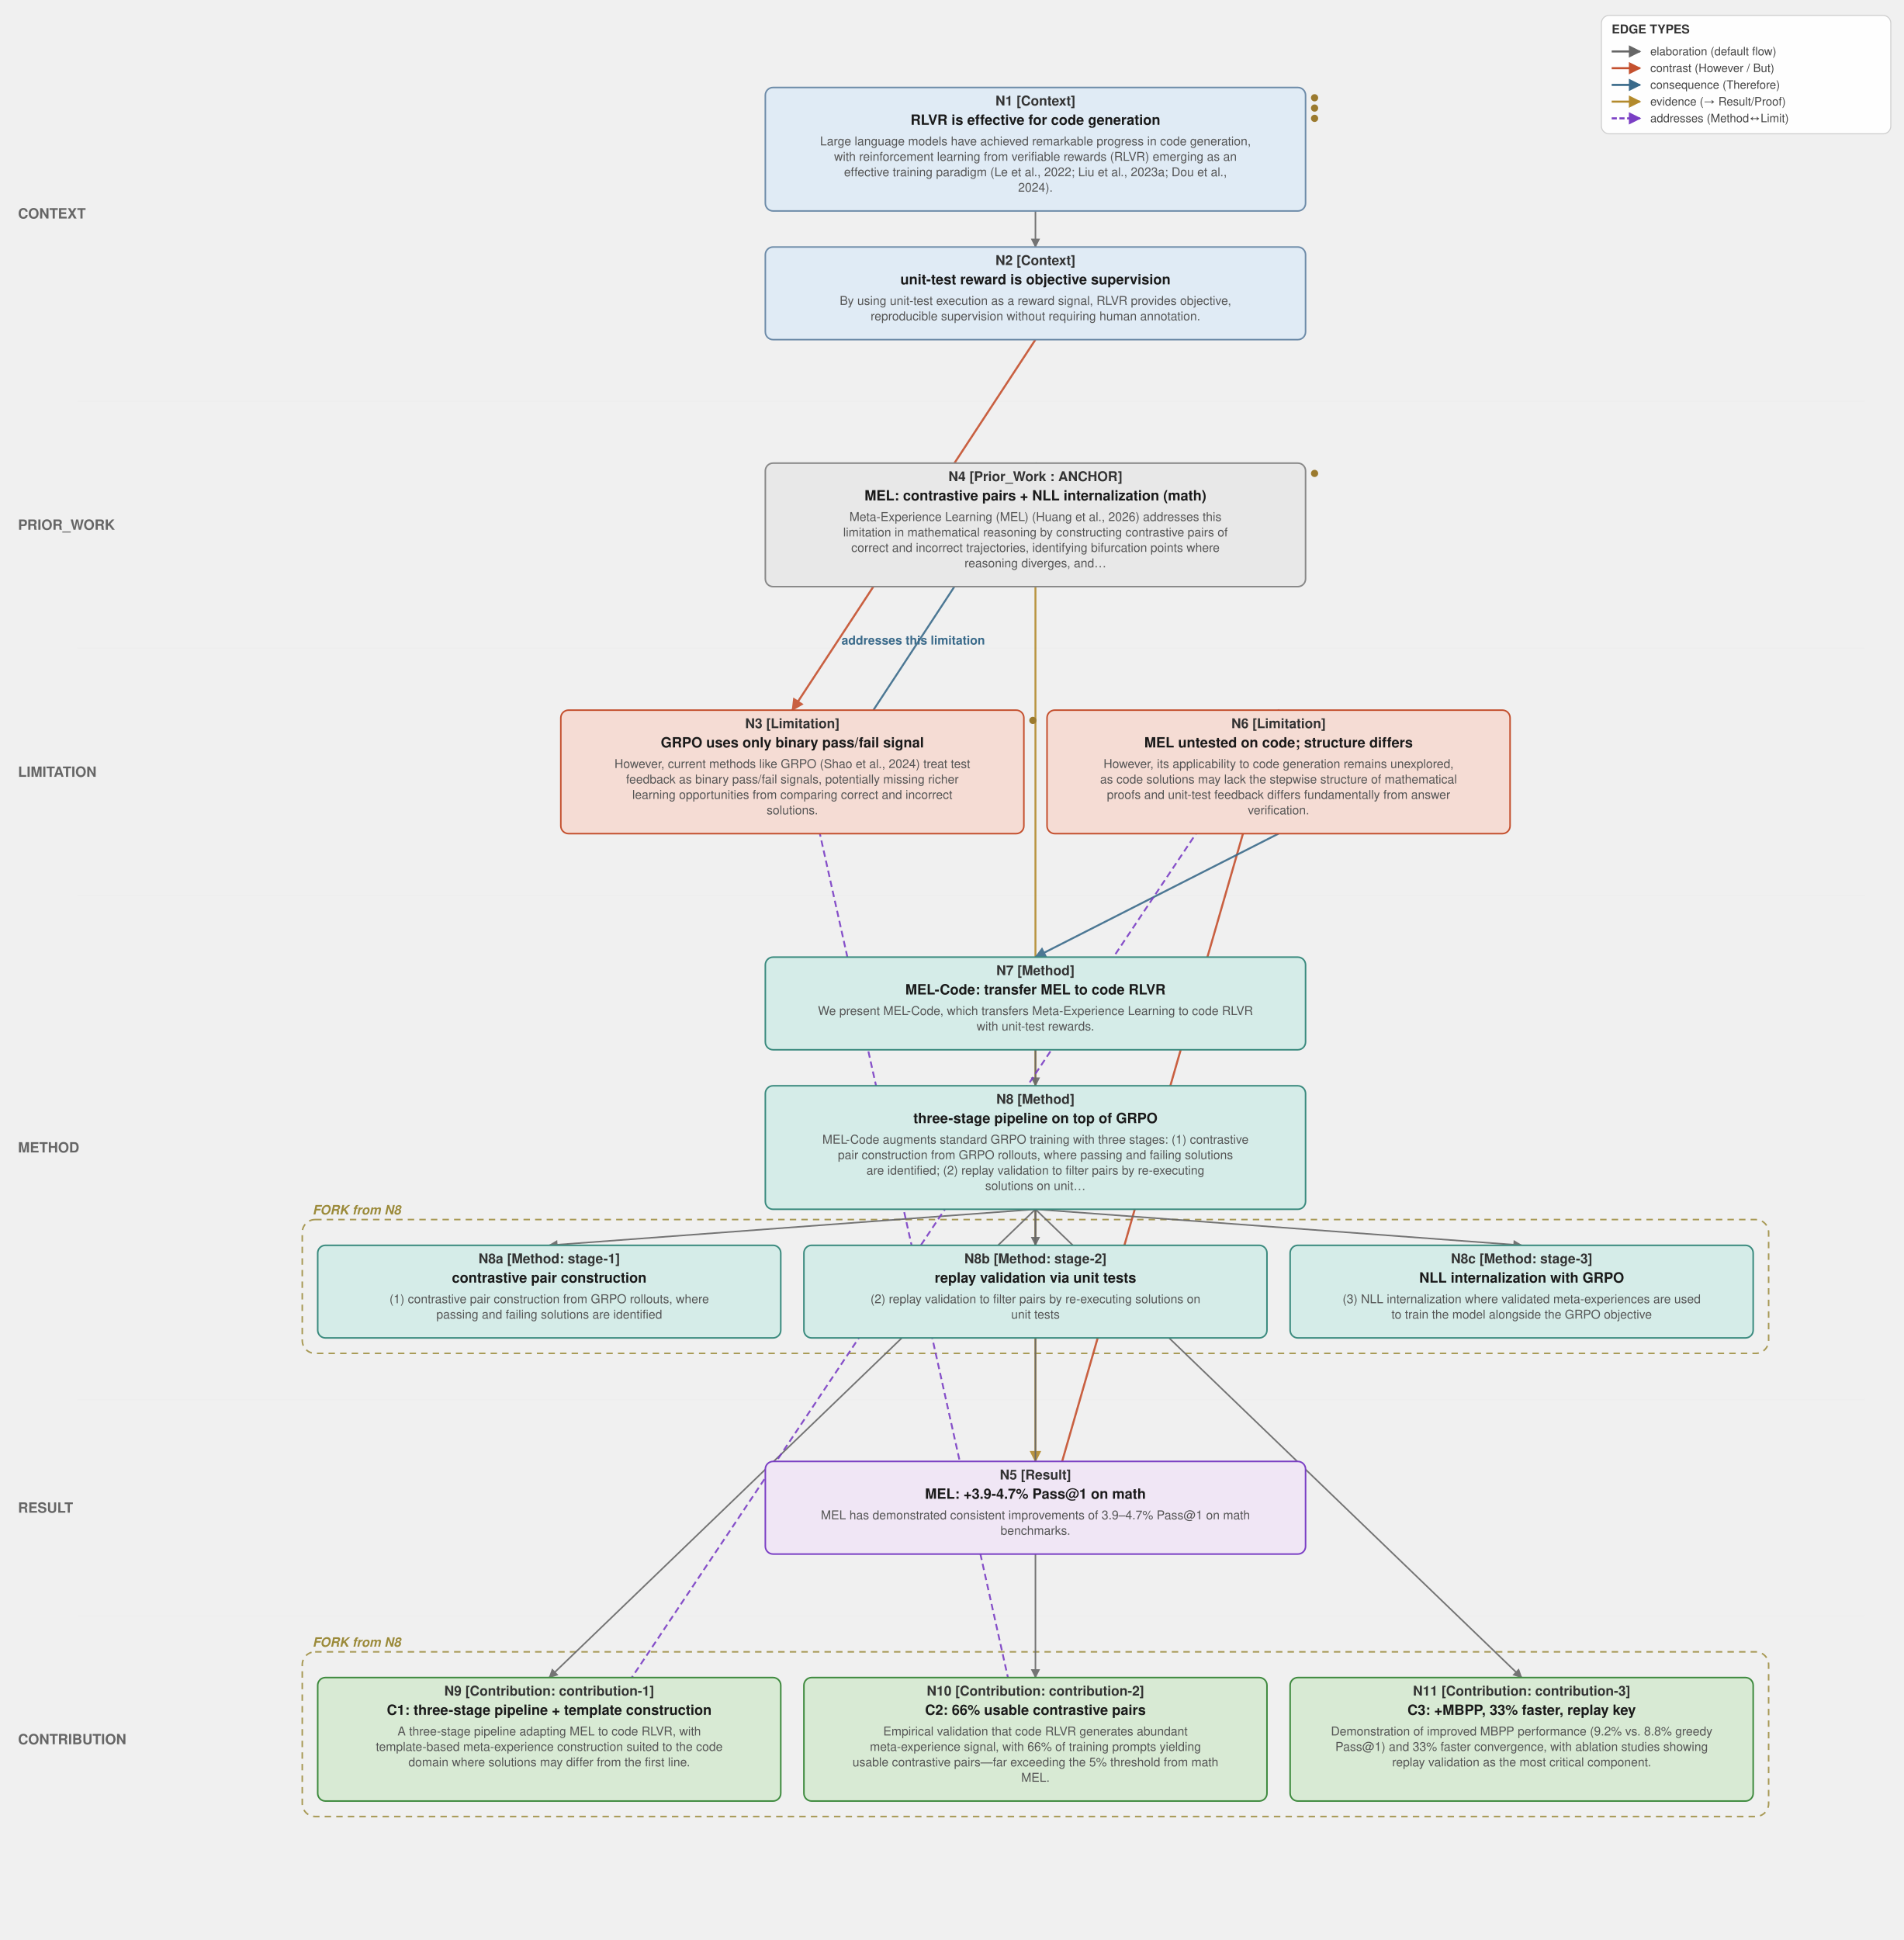
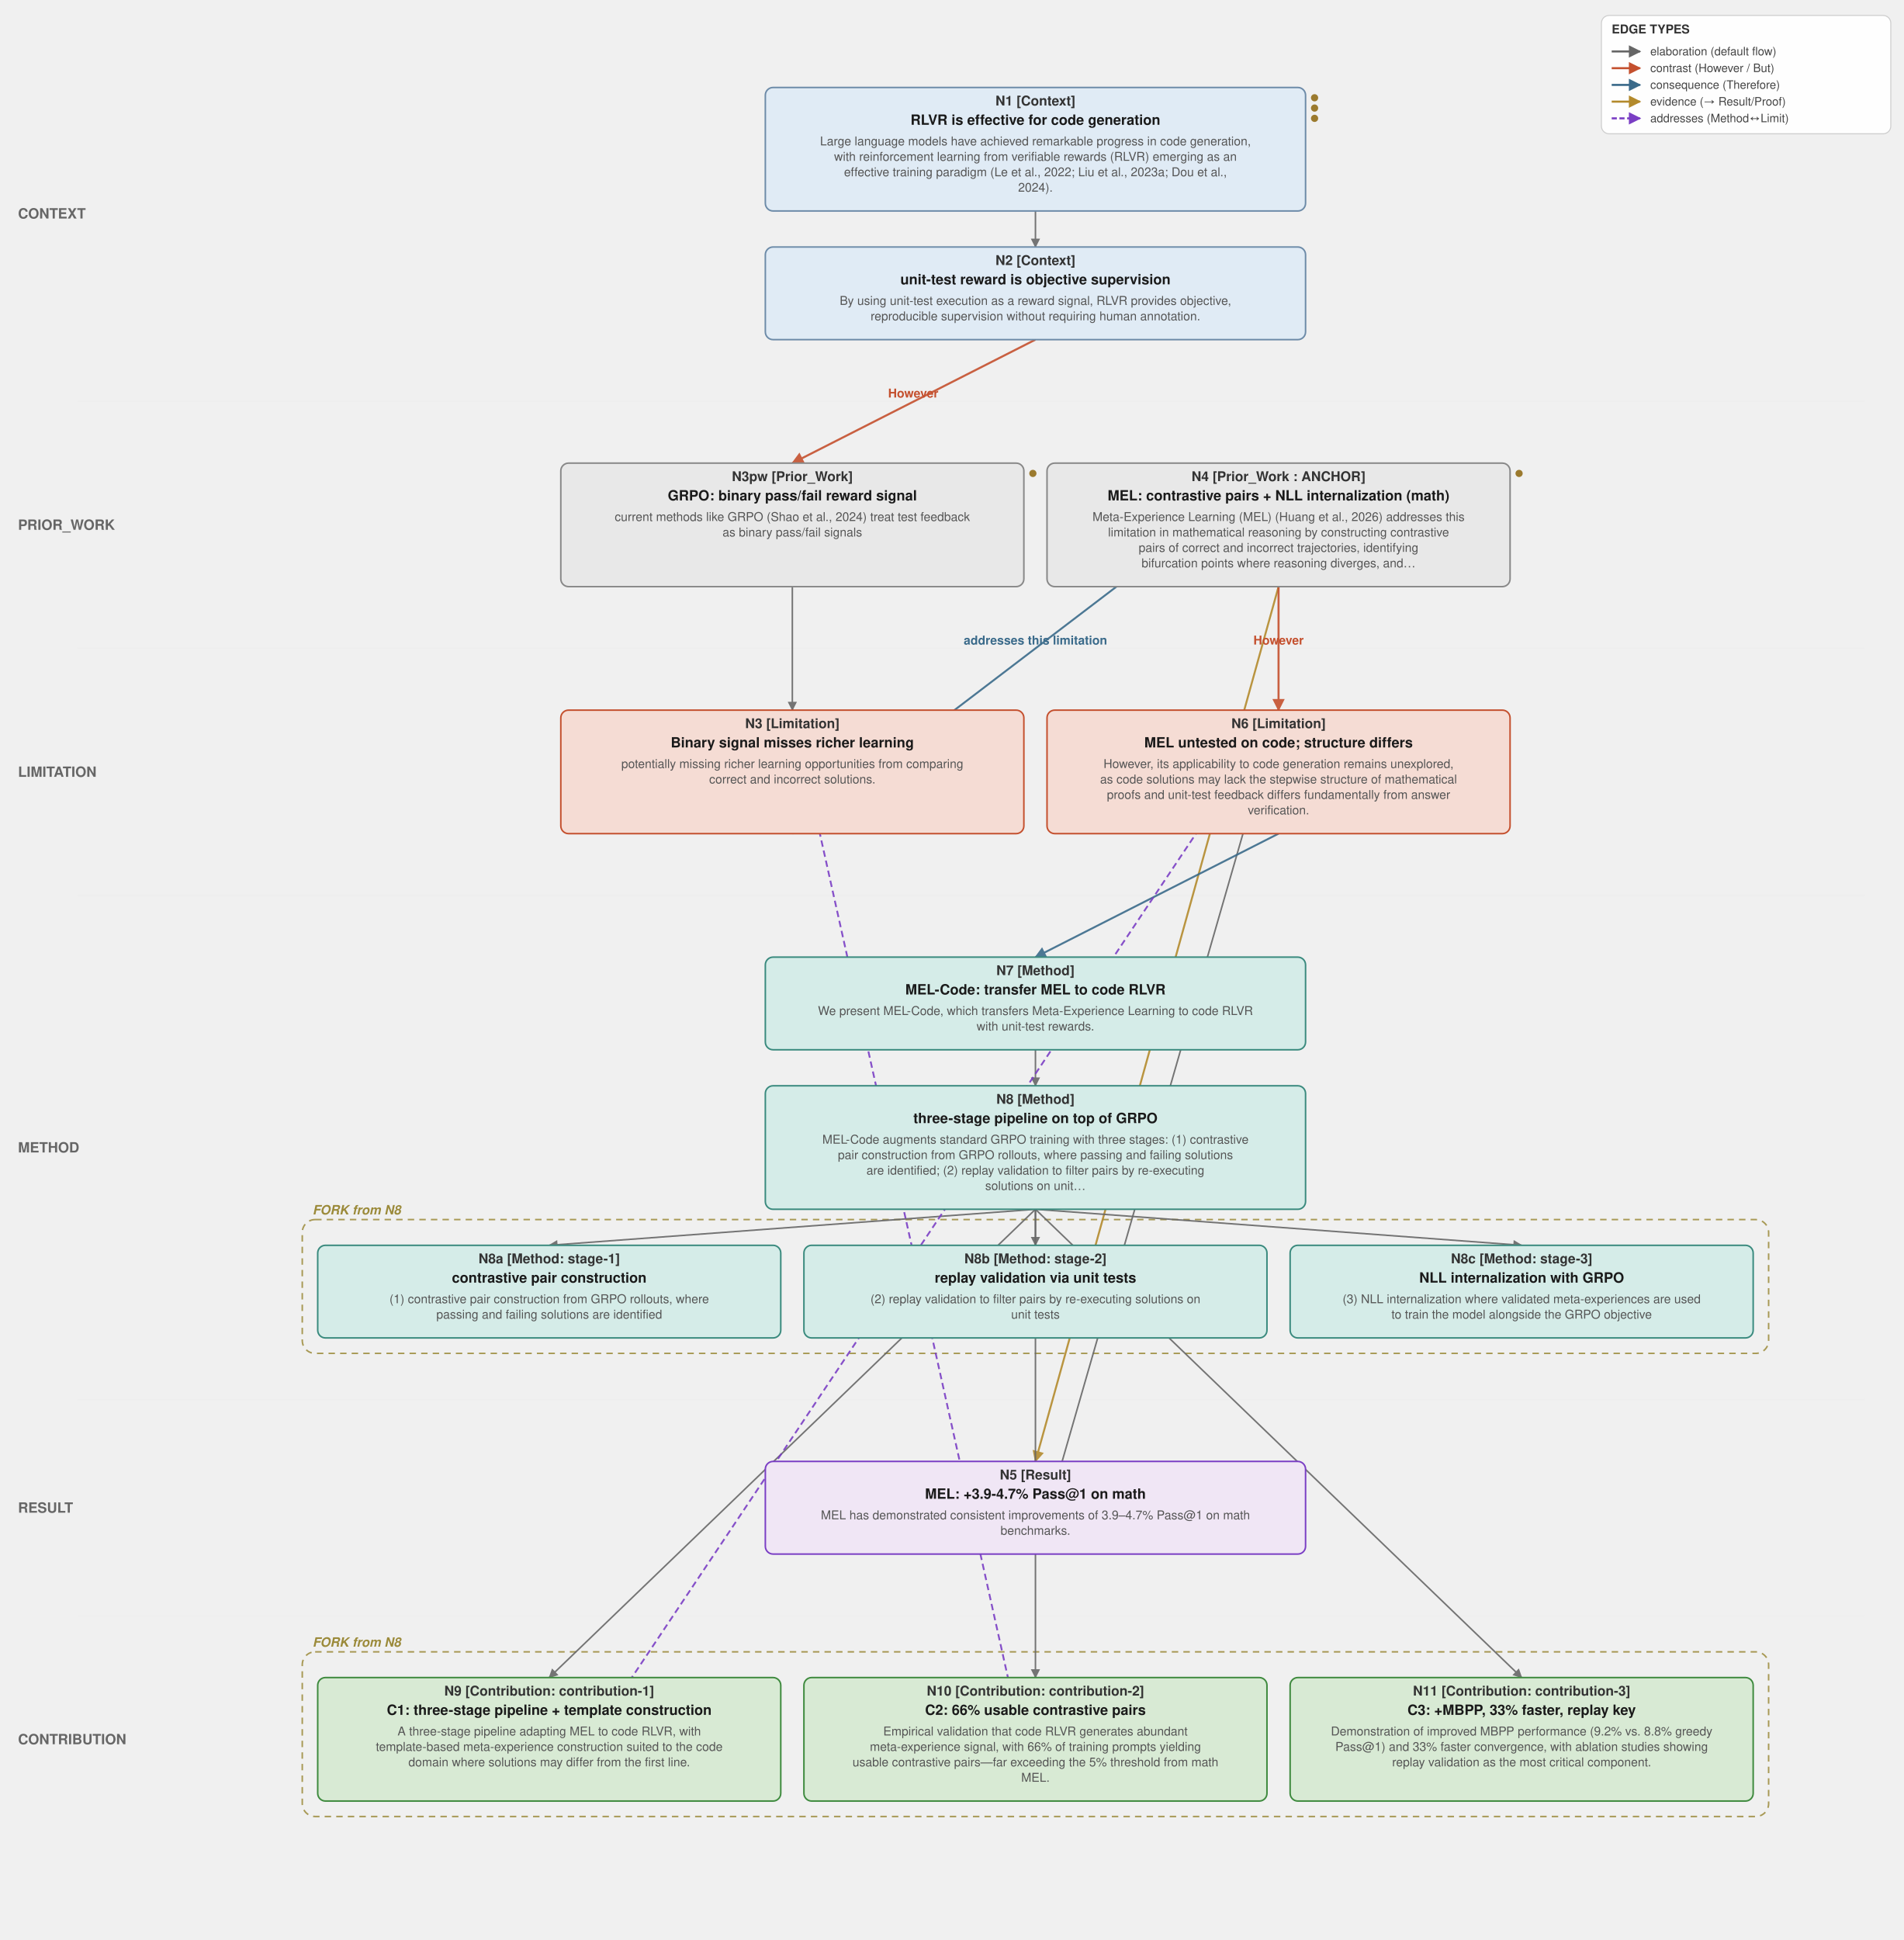
<svg xmlns="http://www.w3.org/2000/svg" viewBox="0 0 1480 1508" style="width:100%; background:#fdfcf6; border:1px solid #e2e0d7; border-radius:8px;" font-family="-apple-system, BlinkMacSystemFont, Helvetica, Arial, sans-serif">
  <defs>
    <marker id="ar" viewBox="0 0 10 10" refX="9" refY="5" markerWidth="6" markerHeight="6" orient="auto">
      <path d="M 0 0 L 10 5 L 0 10 z" fill="#666" />
    </marker>
    <marker id="ar-crit" viewBox="0 0 10 10" refX="9" refY="5" markerWidth="6" markerHeight="6" orient="auto">
      <path d="M 0 0 L 10 5 L 0 10 z" fill="#c4502e" />
    </marker>
    <marker id="ar-cons" viewBox="0 0 10 10" refX="9" refY="5" markerWidth="6" markerHeight="6" orient="auto">
      <path d="M 0 0 L 10 5 L 0 10 z" fill="#3a6a8a" />
    </marker>
    <marker id="ar-ev" viewBox="0 0 10 10" refX="9" refY="5" markerWidth="6" markerHeight="6" orient="auto">
      <path d="M 0 0 L 10 5 L 0 10 z" fill="#b38a2c" />
    </marker>
    <marker id="ar-back" viewBox="0 0 10 10" refX="9" refY="5" markerWidth="6" markerHeight="6" orient="auto">
      <path d="M 0 0 L 10 5 L 0 10 z" fill="#7a3ec4" />
    </marker>
  </defs>
  <text x="14" y="166" font-size="11" fill="#666" font-weight="700" dominant-baseline="middle">CONTEXT</text>
  <text x="14" y="408" font-size="11" fill="#666" font-weight="700" dominant-baseline="middle">PRIOR_WORK</text>
  <line x1="60" y1="312" x2="1450" y2="312" stroke="#eee" stroke-width="1" />
  <text x="14" y="600" font-size="11" fill="#666" font-weight="700" dominant-baseline="middle">LIMITATION</text>
  <line x1="60" y1="504" x2="1450" y2="504" stroke="#eee" stroke-width="1" />
  <text x="14" y="892" font-size="11" fill="#666" font-weight="700" dominant-baseline="middle">METHOD</text>
  <line x1="60" y1="696" x2="1450" y2="696" stroke="#eee" stroke-width="1" />
  <text x="14" y="1172" font-size="11" fill="#666" font-weight="700" dominant-baseline="middle">RESULT</text>
  <line x1="60" y1="1088" x2="1450" y2="1088" stroke="#eee" stroke-width="1" />
  <text x="14" y="1352" font-size="11" fill="#666" font-weight="700" dominant-baseline="middle">CONTRIBUTION</text>
  <line x1="60" y1="1256" x2="1450" y2="1256" stroke="#eee" stroke-width="1" />
  <rect x="235" y="948" width="1140" height="104" rx="10" fill="none" stroke="#9b8a3a" stroke-width="1.2" stroke-dasharray="5 4" opacity="0.85" />
  <text x="243" y="944" font-size="10" fill="#9b8a3a" font-style="italic" font-weight="600">FORK from N8</text>
  <rect x="235" y="1284" width="1140" height="128" rx="10" fill="none" stroke="#9b8a3a" stroke-width="1.2" stroke-dasharray="5 4" opacity="0.85" />
  <text x="243" y="1280" font-size="10" fill="#9b8a3a" font-style="italic" font-weight="600">FORK from N8</text>
  <line x1="805" y1="164" x2="805" y2="192" stroke="#666" stroke-width="1.2" marker-end="url(#ar)" opacity="0.9" />
-   <line x1="805" y1="264" x2="616" y2="552" stroke="#c4502e" stroke-width="1.6" marker-end="url(#ar-crit)" opacity="0.9" />
-   <text x="710" y="405" font-size="9.5" fill="#c4502e" font-weight="600" text-anchor="middle">However</text>
-   <line x1="616" y1="648" x2="805" y2="360" stroke="#3a6a8a" stroke-width="1.5" marker-end="url(#ar-cons)" opacity="0.9" />
-   <text x="710" y="501" font-size="9.5" fill="#3a6a8a" font-weight="600" text-anchor="middle">addresses this limitation</text>
-   <line x1="805" y1="456" x2="805" y2="1136" stroke="#b38a2c" stroke-width="1.5" marker-end="url(#ar-ev)" opacity="0.9" />
-   <line x1="805" y1="1208" x2="994" y2="552" stroke="#c4502e" stroke-width="1.6" marker-end="url(#ar-crit)" opacity="0.9" />
-   <text x="899" y="877" font-size="9.5" fill="#c4502e" font-weight="600" text-anchor="middle">However</text>
+   <line x1="805" y1="264" x2="616" y2="360" stroke="#c4502e" stroke-width="1.6" marker-end="url(#ar-crit)" opacity="0.9" />
+   <text x="710" y="309" font-size="9.5" fill="#c4502e" font-weight="600" text-anchor="middle">However</text>
+   <line x1="616" y1="456" x2="616" y2="552" stroke="#666" stroke-width="1.2" marker-end="url(#ar)" opacity="0.9" />
+   <line x1="616" y1="648" x2="994" y2="360" stroke="#3a6a8a" stroke-width="1.5" marker-end="url(#ar-cons)" opacity="0.9" />
+   <text x="805" y="501" font-size="9.5" fill="#3a6a8a" font-weight="600" text-anchor="middle">addresses this limitation</text>
+   <line x1="994" y1="456" x2="805" y2="1136" stroke="#b38a2c" stroke-width="1.5" marker-end="url(#ar-ev)" opacity="0.9" />
+   <line x1="805" y1="1208" x2="994" y2="552" stroke="#666" stroke-width="1.2" marker-end="url(#ar)" opacity="0.9" />
+   <line x1="994" y1="456" x2="994" y2="552" stroke="#c4502e" stroke-width="1.6" marker-end="url(#ar-crit)" opacity="0.9" />
+   <text x="994" y="501" font-size="9.5" fill="#c4502e" font-weight="600" text-anchor="middle">However</text>
  <line x1="994" y1="648" x2="805" y2="744" stroke="#3a6a8a" stroke-width="1.5" marker-end="url(#ar-cons)" opacity="0.9" />
  <line x1="805" y1="816" x2="805" y2="844" stroke="#666" stroke-width="1.2" marker-end="url(#ar)" opacity="0.9" />
  <line x1="805" y1="940" x2="427" y2="968" stroke="#666" stroke-width="1.2" marker-end="url(#ar)" opacity="0.9" />
  <line x1="805" y1="940" x2="805" y2="968" stroke="#666" stroke-width="1.2" marker-end="url(#ar)" opacity="0.9" />
  <line x1="805" y1="940" x2="1183" y2="968" stroke="#666" stroke-width="1.2" marker-end="url(#ar)" opacity="0.9" />
  <line x1="805" y1="940" x2="427" y2="1304" stroke="#666" stroke-width="1.2" marker-end="url(#ar)" opacity="0.9" />
  <line x1="805" y1="940" x2="805" y2="1304" stroke="#666" stroke-width="1.2" marker-end="url(#ar)" opacity="0.9" />
  <line x1="805" y1="940" x2="1183" y2="1304" stroke="#666" stroke-width="1.2" marker-end="url(#ar)" opacity="0.9" />
  <line x1="427" y1="1400" x2="994" y2="552" stroke="#7a3ec4" stroke-width="1.4" stroke-dasharray="5 3" marker-end="url(#ar-back)" opacity="0.9" />
  <line x1="805" y1="1400" x2="616" y2="552" stroke="#7a3ec4" stroke-width="1.4" stroke-dasharray="5 3" marker-end="url(#ar-back)" opacity="0.9" />
  <circle cx="1022.0" cy="76.0" r="2.8" fill="#9b7a2e" />
  <circle cx="1022.0" cy="84.0" r="2.8" fill="#9b7a2e" />
  <circle cx="1022.0" cy="92.0" r="2.8" fill="#9b7a2e" />
  <g>
    <rect x="595" y="68" width="420" height="96" rx="6" fill="#e0ebf5" stroke="#6d8ba8" stroke-width="1.2" />
    <text x="805" y="82" text-anchor="middle" font-size="10.5" font-weight="700" fill="#333">N1 [Context]</text>
    <text x="805" y="97" text-anchor="middle" font-size="11" font-weight="600" fill="#1a1a1a">RLVR is effective for code generation</text>
    <text x="805" y="113" text-anchor="middle" font-size="9.5" fill="#555">Large language models have achieved remarkable progress in code generation,</text>
    <text x="805" y="125" text-anchor="middle" font-size="9.5" fill="#555">with reinforcement learning from verifiable rewards (RLVR) emerging as an</text>
    <text x="805" y="137" text-anchor="middle" font-size="9.5" fill="#555">effective training paradigm (Le et al., 2022; Liu et al., 2023a; Dou et al.,</text>
    <text x="805" y="149" text-anchor="middle" font-size="9.5" fill="#555">2024).</text>
  </g>
  <g>
    <rect x="595" y="192" width="420" height="72" rx="6" fill="#e0ebf5" stroke="#6d8ba8" stroke-width="1.2" />
    <text x="805" y="206" text-anchor="middle" font-size="10.5" font-weight="700" fill="#333">N2 [Context]</text>
    <text x="805" y="221" text-anchor="middle" font-size="11" font-weight="600" fill="#1a1a1a">unit-test reward is objective supervision</text>
    <text x="805" y="237" text-anchor="middle" font-size="9.5" fill="#555">By using unit-test execution as a reward signal, RLVR provides objective,</text>
    <text x="805" y="249" text-anchor="middle" font-size="9.5" fill="#555">reproducible supervision without requiring human annotation.</text>
  </g>
-   <circle cx="803.0" cy="560.0" r="2.8" fill="#9b7a2e" />
+   <circle cx="803.0" cy="368.0" r="2.8" fill="#9b7a2e" />
+   <g>
+     <rect x="436" y="360" width="360" height="96" rx="6" fill="#e8e8e8" stroke="#888" stroke-width="1.2" />
+     <text x="616" y="374" text-anchor="middle" font-size="10.5" font-weight="700" fill="#333">N3pw [Prior_Work]</text>
+     <text x="616" y="389" text-anchor="middle" font-size="11" font-weight="600" fill="#1a1a1a">GRPO: binary pass/fail reward signal</text>
+     <text x="616" y="405" text-anchor="middle" font-size="9.5" fill="#555">current methods like GRPO (Shao et al., 2024) treat test feedback</text>
+     <text x="616" y="417" text-anchor="middle" font-size="9.5" fill="#555">as binary pass/fail signals</text>
+   </g>
  <g>
    <rect x="436" y="552" width="360" height="96" rx="6" fill="#f5dcd4" stroke="#c4502e" stroke-width="1.2" />
    <text x="616" y="566" text-anchor="middle" font-size="10.5" font-weight="700" fill="#333">N3 [Limitation]</text>
-     <text x="616" y="581" text-anchor="middle" font-size="11" font-weight="600" fill="#1a1a1a">GRPO uses only binary pass/fail signal</text>
-     <text x="616" y="597" text-anchor="middle" font-size="9.5" fill="#555">However, current methods like GRPO (Shao et al., 2024) treat test</text>
-     <text x="616" y="609" text-anchor="middle" font-size="9.5" fill="#555">feedback as binary pass/fail signals, potentially missing richer</text>
-     <text x="616" y="621" text-anchor="middle" font-size="9.5" fill="#555">learning opportunities from comparing correct and incorrect</text>
-     <text x="616" y="633" text-anchor="middle" font-size="9.5" fill="#555">solutions.</text>
+     <text x="616" y="581" text-anchor="middle" font-size="11" font-weight="600" fill="#1a1a1a">Binary signal misses richer learning</text>
+     <text x="616" y="597" text-anchor="middle" font-size="9.5" fill="#555">potentially missing richer learning opportunities from comparing</text>
+     <text x="616" y="609" text-anchor="middle" font-size="9.5" fill="#555">correct and incorrect solutions.</text>
  </g>
-   <circle cx="1022.0" cy="368.0" r="2.8" fill="#9b7a2e" />
+   <circle cx="1181.0" cy="368.0" r="2.8" fill="#9b7a2e" />
  <g>
-     <rect x="595" y="360" width="420" height="96" rx="6" fill="#e8e8e8" stroke="#888" stroke-width="1.2" />
-     <text x="805" y="374" text-anchor="middle" font-size="10.5" font-weight="700" fill="#333">N4 [Prior_Work : ANCHOR]</text>
-     <text x="805" y="389" text-anchor="middle" font-size="11" font-weight="600" fill="#1a1a1a">MEL: contrastive pairs + NLL internalization (math)</text>
-     <text x="805" y="405" text-anchor="middle" font-size="9.5" fill="#555">Meta-Experience Learning (MEL) (Huang et al., 2026) addresses this</text>
-     <text x="805" y="417" text-anchor="middle" font-size="9.5" fill="#555">limitation in mathematical reasoning by constructing contrastive pairs of</text>
-     <text x="805" y="429" text-anchor="middle" font-size="9.5" fill="#555">correct and incorrect trajectories, identifying bifurcation points where</text>
-     <text x="805" y="441" text-anchor="middle" font-size="9.5" fill="#555">reasoning diverges, and…</text>
+     <rect x="814" y="360" width="360" height="96" rx="6" fill="#e8e8e8" stroke="#888" stroke-width="1.2" />
+     <text x="994" y="374" text-anchor="middle" font-size="10.5" font-weight="700" fill="#333">N4 [Prior_Work : ANCHOR]</text>
+     <text x="994" y="389" text-anchor="middle" font-size="11" font-weight="600" fill="#1a1a1a">MEL: contrastive pairs + NLL internalization (math)</text>
+     <text x="994" y="405" text-anchor="middle" font-size="9.5" fill="#555">Meta-Experience Learning (MEL) (Huang et al., 2026) addresses this</text>
+     <text x="994" y="417" text-anchor="middle" font-size="9.5" fill="#555">limitation in mathematical reasoning by constructing contrastive</text>
+     <text x="994" y="429" text-anchor="middle" font-size="9.5" fill="#555">pairs of correct and incorrect trajectories, identifying</text>
+     <text x="994" y="441" text-anchor="middle" font-size="9.5" fill="#555">bifurcation points where reasoning diverges, and…</text>
  </g>
  <g>
    <rect x="595" y="1136" width="420" height="72" rx="6" fill="#f0e6f5" stroke="#7a3ec4" stroke-width="1.2" />
    <text x="805" y="1150" text-anchor="middle" font-size="10.5" font-weight="700" fill="#333">N5 [Result]</text>
    <text x="805" y="1165" text-anchor="middle" font-size="11" font-weight="600" fill="#1a1a1a">MEL: +3.9-4.7% Pass@1 on math</text>
    <text x="805" y="1181" text-anchor="middle" font-size="9.5" fill="#555">MEL has demonstrated consistent improvements of 3.9–4.7% Pass@1 on math</text>
    <text x="805" y="1193" text-anchor="middle" font-size="9.5" fill="#555">benchmarks.</text>
  </g>
  <g>
    <rect x="814" y="552" width="360" height="96" rx="6" fill="#f5dcd4" stroke="#c4502e" stroke-width="1.2" />
    <text x="994" y="566" text-anchor="middle" font-size="10.5" font-weight="700" fill="#333">N6 [Limitation]</text>
    <text x="994" y="581" text-anchor="middle" font-size="11" font-weight="600" fill="#1a1a1a">MEL untested on code; structure differs</text>
    <text x="994" y="597" text-anchor="middle" font-size="9.5" fill="#555">However, its applicability to code generation remains unexplored,</text>
    <text x="994" y="609" text-anchor="middle" font-size="9.5" fill="#555">as code solutions may lack the stepwise structure of mathematical</text>
    <text x="994" y="621" text-anchor="middle" font-size="9.5" fill="#555">proofs and unit-test feedback differs fundamentally from answer</text>
    <text x="994" y="633" text-anchor="middle" font-size="9.5" fill="#555">verification.</text>
  </g>
  <g>
    <rect x="595" y="744" width="420" height="72" rx="6" fill="#d5ece8" stroke="#3a8a7e" stroke-width="1.2" />
    <text x="805" y="758" text-anchor="middle" font-size="10.5" font-weight="700" fill="#333">N7 [Method]</text>
    <text x="805" y="773" text-anchor="middle" font-size="11" font-weight="600" fill="#1a1a1a">MEL-Code: transfer MEL to code RLVR</text>
    <text x="805" y="789" text-anchor="middle" font-size="9.5" fill="#555">We present MEL-Code, which transfers Meta-Experience Learning to code RLVR</text>
    <text x="805" y="801" text-anchor="middle" font-size="9.5" fill="#555">with unit-test rewards.</text>
  </g>
  <g>
    <rect x="595" y="844" width="420" height="96" rx="6" fill="#d5ece8" stroke="#3a8a7e" stroke-width="1.2" />
    <text x="805" y="858" text-anchor="middle" font-size="10.5" font-weight="700" fill="#333">N8 [Method]</text>
    <text x="805" y="873" text-anchor="middle" font-size="11" font-weight="600" fill="#1a1a1a">three-stage pipeline on top of GRPO</text>
    <text x="805" y="889" text-anchor="middle" font-size="9.5" fill="#555">MEL-Code augments standard GRPO training with three stages: (1) contrastive</text>
    <text x="805" y="901" text-anchor="middle" font-size="9.5" fill="#555">pair construction from GRPO rollouts, where passing and failing solutions</text>
    <text x="805" y="913" text-anchor="middle" font-size="9.5" fill="#555">are identified; (2) replay validation to filter pairs by re-executing</text>
    <text x="805" y="925" text-anchor="middle" font-size="9.5" fill="#555">solutions on unit…</text>
  </g>
  <g>
    <rect x="247" y="968" width="360" height="72" rx="6" fill="#d5ece8" stroke="#3a8a7e" stroke-width="1.2" />
    <text x="427" y="982" text-anchor="middle" font-size="10.5" font-weight="700" fill="#333">N8a [Method: stage-1]</text>
    <text x="427" y="997" text-anchor="middle" font-size="11" font-weight="600" fill="#1a1a1a">contrastive pair construction</text>
    <text x="427" y="1013" text-anchor="middle" font-size="9.5" fill="#555">(1) contrastive pair construction from GRPO rollouts, where</text>
    <text x="427" y="1025" text-anchor="middle" font-size="9.5" fill="#555">passing and failing solutions are identified</text>
  </g>
  <g>
    <rect x="625" y="968" width="360" height="72" rx="6" fill="#d5ece8" stroke="#3a8a7e" stroke-width="1.2" />
    <text x="805" y="982" text-anchor="middle" font-size="10.5" font-weight="700" fill="#333">N8b [Method: stage-2]</text>
    <text x="805" y="997" text-anchor="middle" font-size="11" font-weight="600" fill="#1a1a1a">replay validation via unit tests</text>
    <text x="805" y="1013" text-anchor="middle" font-size="9.5" fill="#555">(2) replay validation to filter pairs by re-executing solutions on</text>
    <text x="805" y="1025" text-anchor="middle" font-size="9.5" fill="#555">unit tests</text>
  </g>
  <g>
    <rect x="1003" y="968" width="360" height="72" rx="6" fill="#d5ece8" stroke="#3a8a7e" stroke-width="1.2" />
    <text x="1183" y="982" text-anchor="middle" font-size="10.5" font-weight="700" fill="#333">N8c [Method: stage-3]</text>
    <text x="1183" y="997" text-anchor="middle" font-size="11" font-weight="600" fill="#1a1a1a">NLL internalization with GRPO</text>
    <text x="1183" y="1013" text-anchor="middle" font-size="9.5" fill="#555">(3) NLL internalization where validated meta-experiences are used</text>
    <text x="1183" y="1025" text-anchor="middle" font-size="9.5" fill="#555">to train the model alongside the GRPO objective</text>
  </g>
  <g>
    <rect x="247" y="1304" width="360" height="96" rx="6" fill="#d8ead4" stroke="#3e8a3e" stroke-width="1.2" />
    <text x="427" y="1318" text-anchor="middle" font-size="10.5" font-weight="700" fill="#333">N9 [Contribution: contribution-1]</text>
    <text x="427" y="1333" text-anchor="middle" font-size="11" font-weight="600" fill="#1a1a1a">C1: three-stage pipeline + template construction</text>
    <text x="427" y="1349" text-anchor="middle" font-size="9.5" fill="#555">A three-stage pipeline adapting MEL to code RLVR, with</text>
    <text x="427" y="1361" text-anchor="middle" font-size="9.5" fill="#555">template-based meta-experience construction suited to the code</text>
    <text x="427" y="1373" text-anchor="middle" font-size="9.5" fill="#555">domain where solutions may differ from the first line.</text>
  </g>
  <g>
    <rect x="625" y="1304" width="360" height="96" rx="6" fill="#d8ead4" stroke="#3e8a3e" stroke-width="1.2" />
    <text x="805" y="1318" text-anchor="middle" font-size="10.5" font-weight="700" fill="#333">N10 [Contribution: contribution-2]</text>
    <text x="805" y="1333" text-anchor="middle" font-size="11" font-weight="600" fill="#1a1a1a">C2: 66% usable contrastive pairs</text>
    <text x="805" y="1349" text-anchor="middle" font-size="9.5" fill="#555">Empirical validation that code RLVR generates abundant</text>
    <text x="805" y="1361" text-anchor="middle" font-size="9.5" fill="#555">meta-experience signal, with 66% of training prompts yielding</text>
    <text x="805" y="1373" text-anchor="middle" font-size="9.5" fill="#555">usable contrastive pairs—far exceeding the 5% threshold from math</text>
    <text x="805" y="1385" text-anchor="middle" font-size="9.5" fill="#555">MEL.</text>
  </g>
  <g>
    <rect x="1003" y="1304" width="360" height="96" rx="6" fill="#d8ead4" stroke="#3e8a3e" stroke-width="1.2" />
    <text x="1183" y="1318" text-anchor="middle" font-size="10.5" font-weight="700" fill="#333">N11 [Contribution: contribution-3]</text>
    <text x="1183" y="1333" text-anchor="middle" font-size="11" font-weight="600" fill="#1a1a1a">C3: +MBPP, 33% faster, replay key</text>
    <text x="1183" y="1349" text-anchor="middle" font-size="9.5" fill="#555">Demonstration of improved MBPP performance (9.2% vs. 8.8% greedy</text>
    <text x="1183" y="1361" text-anchor="middle" font-size="9.5" fill="#555">Pass@1) and 33% faster convergence, with ablation studies showing</text>
    <text x="1183" y="1373" text-anchor="middle" font-size="9.5" fill="#555">replay validation as the most critical component.</text>
  </g>
  <g>
    <rect x="1245" y="12" width="225" height="92" rx="6" fill="#ffffff" stroke="#ccc" stroke-width="0.8" opacity="0.95" />
    <text x="1253" y="26" font-size="9.5" font-weight="700" fill="#333">EDGE TYPES</text>
    <line x1="1253" y1="40" x2="1275" y2="40" stroke="#666" stroke-width="1.6" marker-end="url(#ar)" />
    <text x="1283" y="43" font-size="9" fill="#444">elaboration (default flow)</text>
    <line x1="1253" y1="53" x2="1275" y2="53" stroke="#c4502e" stroke-width="1.6" marker-end="url(#ar-crit)" />
    <text x="1283" y="56" font-size="9" fill="#444">contrast (However / But)</text>
    <line x1="1253" y1="66" x2="1275" y2="66" stroke="#3a6a8a" stroke-width="1.6" marker-end="url(#ar-cons)" />
    <text x="1283" y="69" font-size="9" fill="#444">consequence (Therefore)</text>
    <line x1="1253" y1="79" x2="1275" y2="79" stroke="#b38a2c" stroke-width="1.6" marker-end="url(#ar-ev)" />
    <text x="1283" y="82" font-size="9" fill="#444">evidence (→ Result/Proof)</text>
    <line x1="1253" y1="92" x2="1275" y2="92" stroke="#7a3ec4" stroke-width="1.6" stroke-dasharray="4 2" marker-end="url(#ar-back)" />
    <text x="1283" y="95" font-size="9" fill="#444">addresses (Method↔Limit)</text>
  </g>
</svg>
